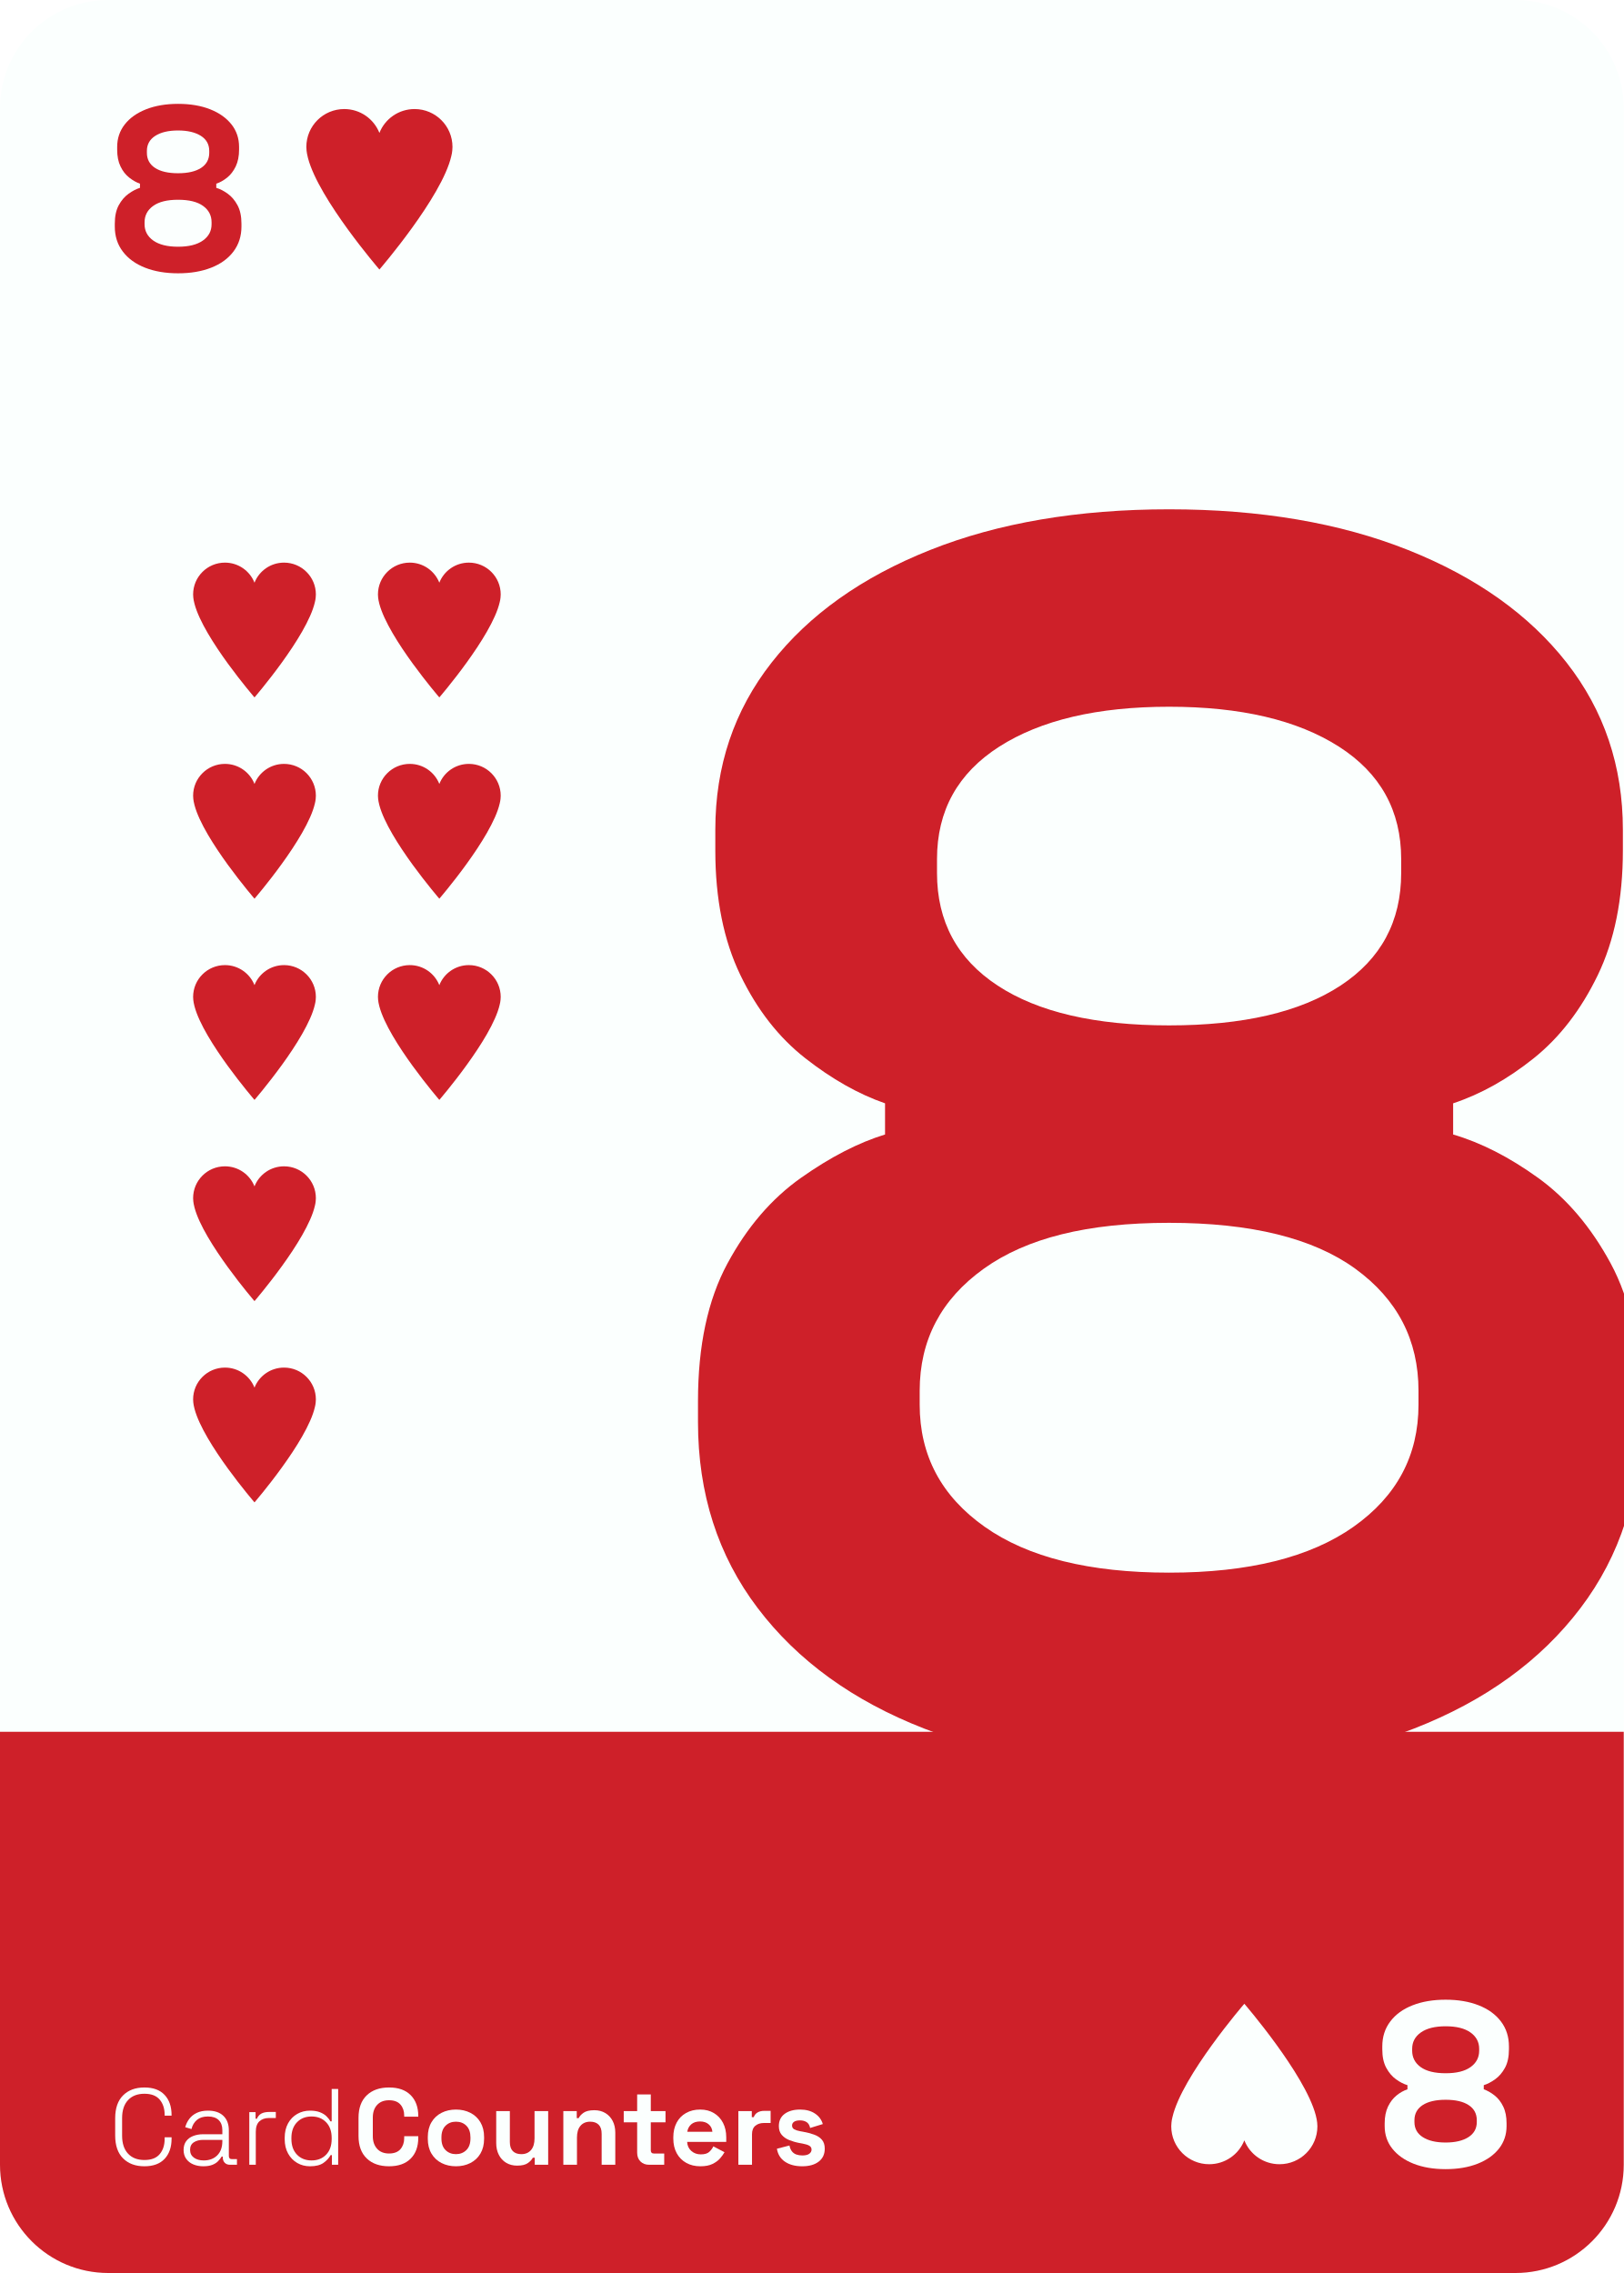
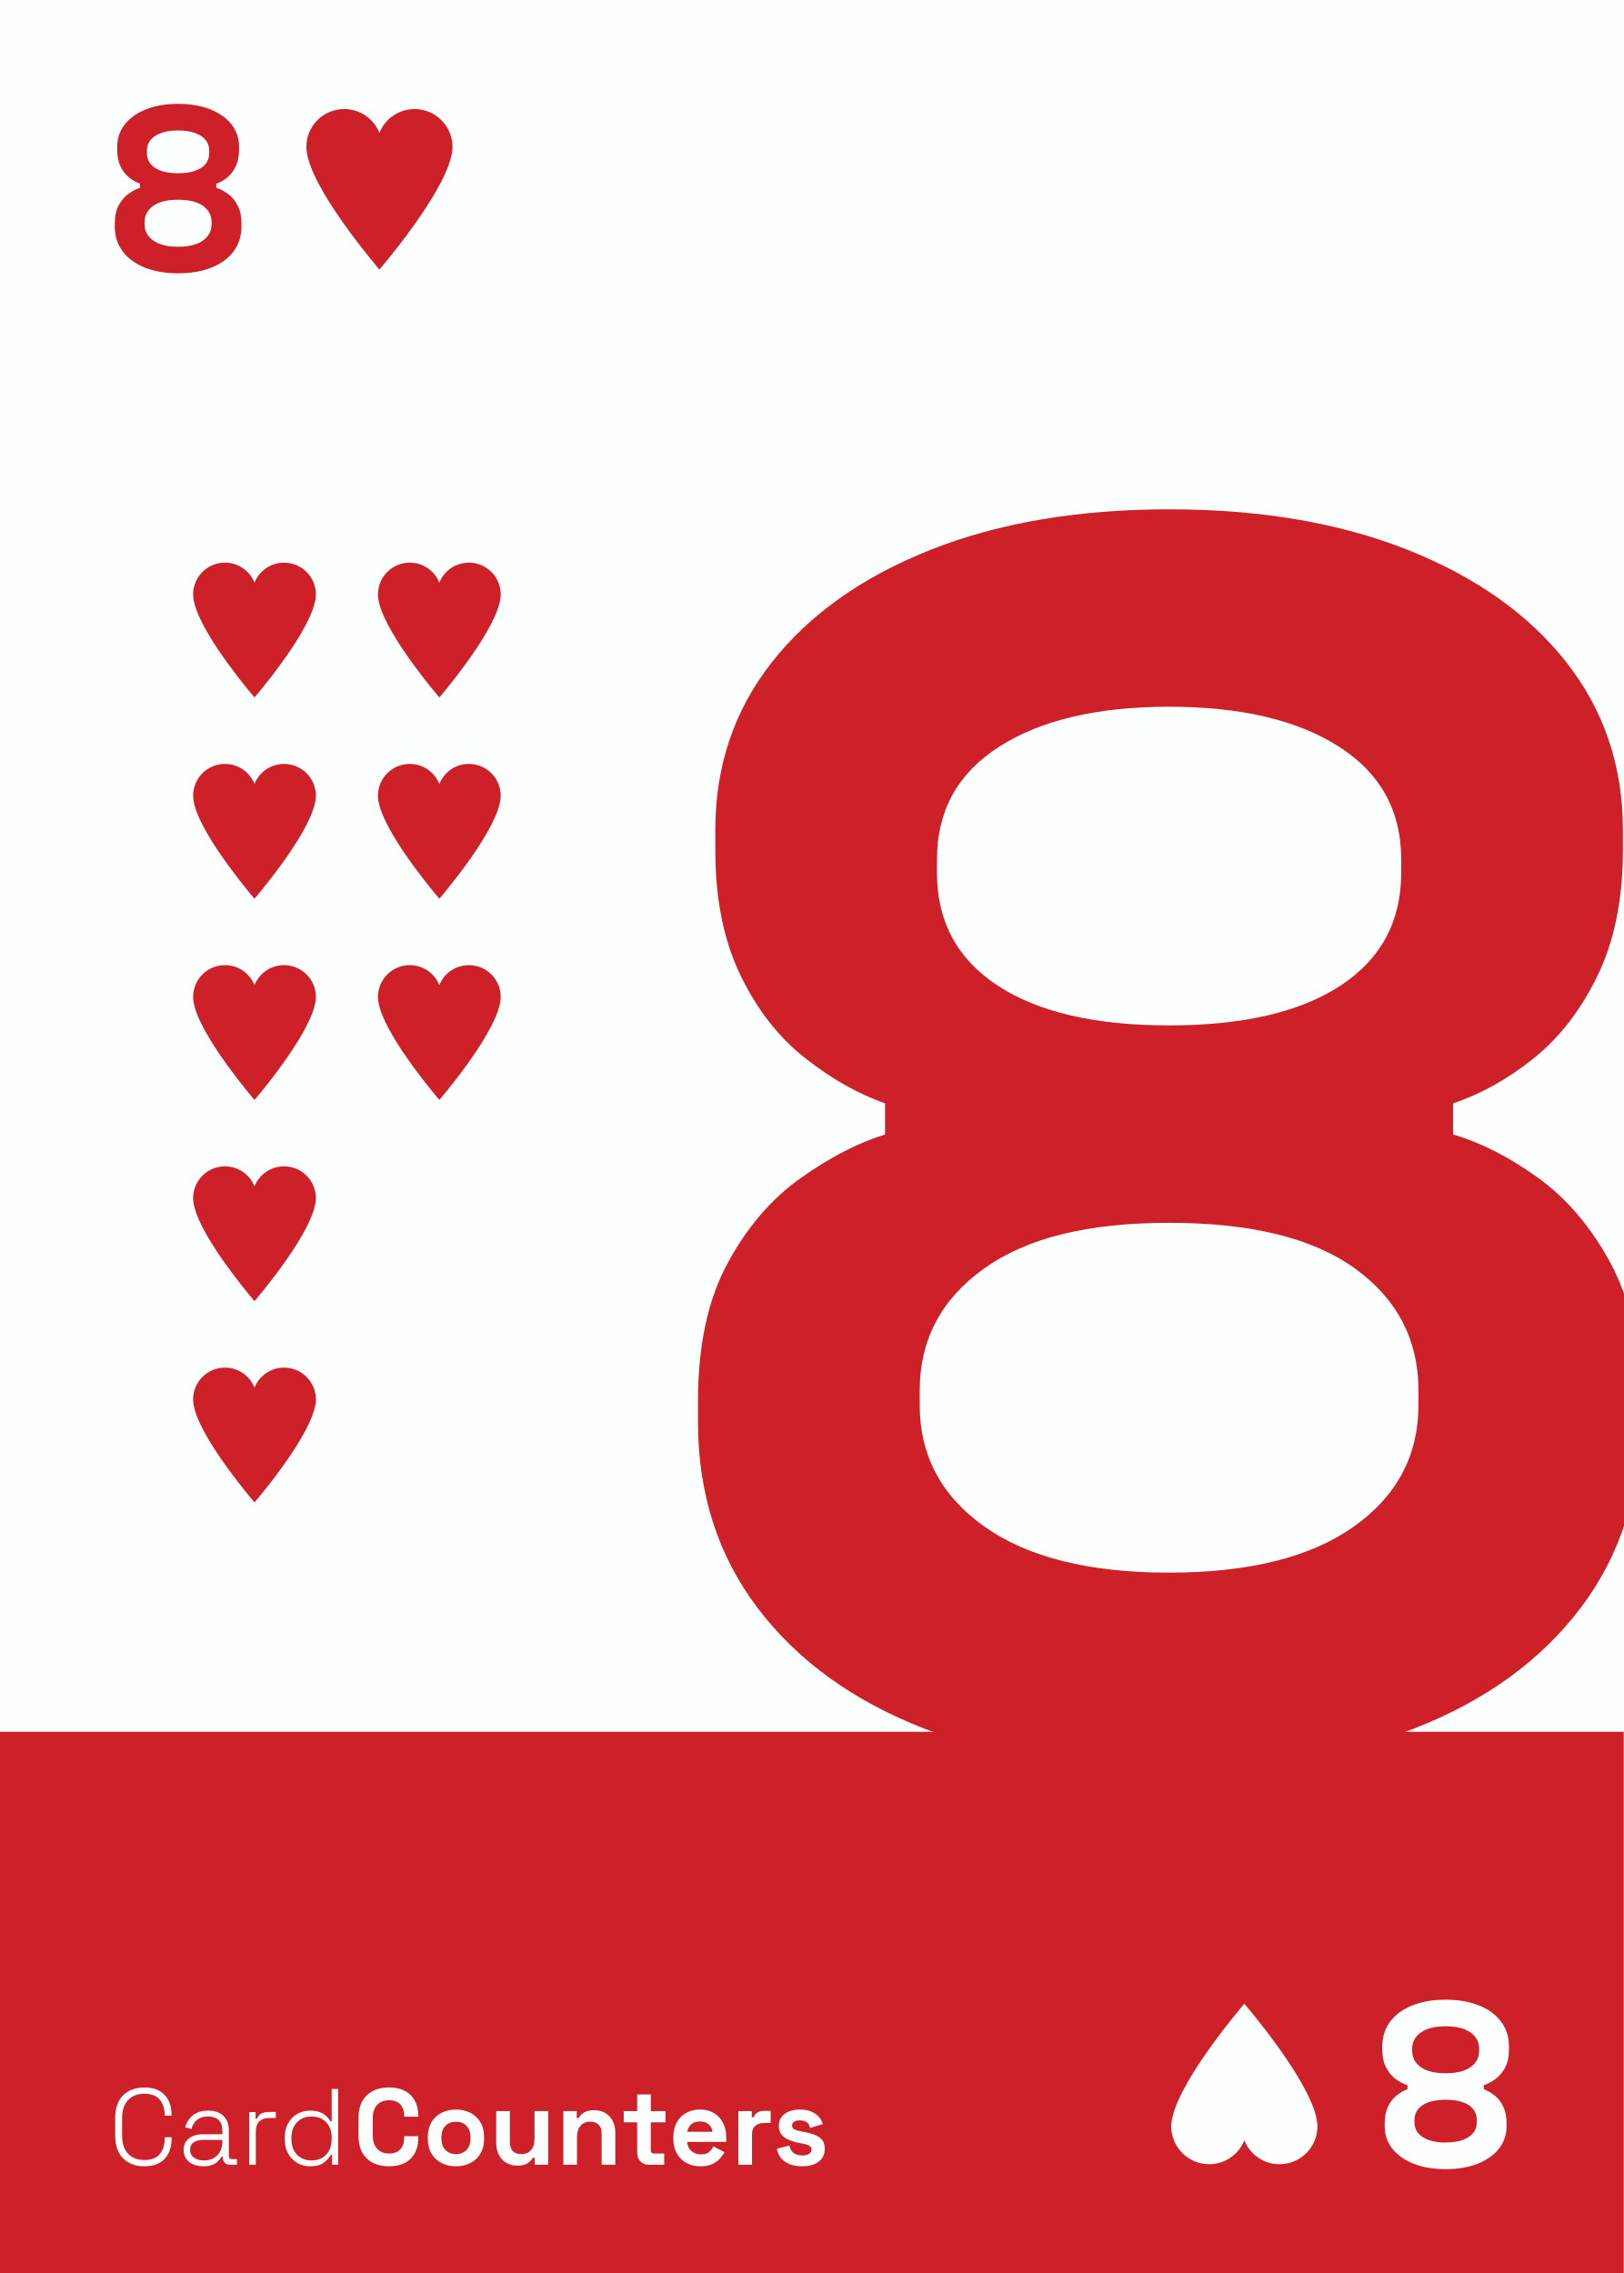
- <svg xmlns="http://www.w3.org/2000/svg" xmlns:xlink="http://www.w3.org/1999/xlink" id="Layer_1" data-name="Layer 1" viewBox="0 0 300 420">
+ <svg xmlns="http://www.w3.org/2000/svg" xmlns:xlink="http://www.w3.org/1999/xlink" id="Layer_1" version="1.1" viewBox="0 0 300 420">
  <defs>
    <style>
-       .cls-1 {
+       .st0 {
+         fill: none;
+       }
+ 
+       .st1 {
        fill: #ce2029;
      }

-       .cls-2 {
+       .st2 {
+         clip-path: url(#clippath-1);
+       }
+ 
+       .st3 {
+         clip-path: url(#clippath-3);
+       }
+ 
+       .st4 {
+         clip-path: url(#clippath-4);
+       }
+ 
+       .st5 {
+         clip-path: url(#clippath-2);
+       }
+ 
+       .st6 {
+         clip-path: url(#clippath-7);
+       }
+ 
+       .st7 {
+         clip-path: url(#clippath-6);
+       }
+ 
+       .st8 {
+         clip-path: url(#clippath-8);
+       }
+ 
+       .st9 {
+         clip-path: url(#clippath-5);
+       }
+ 
+       .st10 {
        fill: #fbfffe;
+       }
+ 
+       .st11 {
+         clip-path: url(#clippath);
      }
    </style>
    <symbol id="Hearts" viewBox="0 0 27 29.65">
-       <path class="cls-1" d="M27,7c0,.22-.01.45-.04.68-.03.33-.09.67-.18,1.02-1.72,7.55-13.28,20.95-13.28,20.95,0,0-11.18-12.96-13.19-20.57-.02-.06-.03-.11-.04-.17-.11-.43-.19-.84-.23-1.23-.03-.23-.04-.46-.04-.68C0,3.13,3.13,0,7,0c2.95,0,5.47,1.82,6.5,4.41,1.02-2.59,3.55-4.41,6.5-4.41,3.86,0,7,3.13,7,7Z" />
+       <path class="st1" d="M27,22.65c0-.22-.01-.45-.04-.68-.03-.33-.09-.67-.18-1.02C25.06,13.4,13.5,0,13.5,0,13.5,0,2.32,12.96.31,20.57c-.02.06-.03.11-.04.17-.11.43-.19.84-.23,1.23-.03.23-.04.46-.04.68,0,3.87,3.13,7,7,7,2.95,0,5.47-1.82,6.5-4.41,1.02,2.59,3.55,4.41,6.5,4.41,3.86,0,7-3.13,7-7Z" />
    </symbol>
-     <symbol id="Hearts_Light_" data-name="Hearts (Light)" viewBox="0 0 27 29.65">
-       <path class="cls-2" d="M0,22.65c0-.22.01-.45.04-.68.03-.33.09-.67.18-1.02C1.94,13.4,13.5,0,13.5,0c0,0,11.18,12.96,13.19,20.57.02.06.03.11.04.17.11.43.19.84.23,1.23.03.23.04.46.04.68,0,3.87-3.13,7-7,7-2.95,0-5.47-1.82-6.5-4.41-1.02,2.59-3.55,4.41-6.5,4.41-3.86,0-7-3.13-7-7Z" />
+     <symbol id="Hearts_Light_" viewBox="0 0 27 29.65">
+       <path class="st10" d="M0,7c0,.22,0,.45.04.68.03.33.09.67.18,1.02,1.72,7.55,13.28,20.95,13.28,20.95,0,0,11.18-12.96,13.19-20.57.02-.06.03-.11.04-.17.11-.43.19-.84.23-1.23.03-.23.04-.46.04-.68,0-3.87-3.13-7-7-7-2.95,0-5.47,1.82-6.5,4.41C12.48,1.82,9.95,0,7,0,3.14,0,0,3.13,0,7Z" />
    </symbol>
+     <clipPath id="clippath">
+       <rect class="st0" x="35.68" y="103.96" width="22.68" height="24.91" />
+     </clipPath>
+     <clipPath id="clippath-1">
+       <rect class="st0" x="69.83" y="103.96" width="22.68" height="24.91" />
+     </clipPath>
+     <clipPath id="clippath-2">
+       <rect class="st0" x="35.68" y="141.15" width="22.68" height="24.91" />
+     </clipPath>
+     <clipPath id="clippath-3">
+       <rect class="st0" x="35.68" y="178.33" width="22.68" height="24.91" />
+     </clipPath>
+     <clipPath id="clippath-4">
+       <rect class="st0" x="35.68" y="215.51" width="22.68" height="24.91" />
+     </clipPath>
+     <clipPath id="clippath-5">
+       <rect class="st0" x="35.68" y="252.7" width="22.68" height="24.91" />
+     </clipPath>
+     <clipPath id="clippath-6">
+       <rect class="st0" x="69.83" y="141.15" width="22.68" height="24.91" />
+     </clipPath>
+     <clipPath id="clippath-7">
+       <rect class="st0" x="69.83" y="178.33" width="22.68" height="24.91" />
+     </clipPath>
+     <clipPath id="clippath-8">
+       <rect class="st0" x="56.6" y="20.15" width="27" height="29.65" />
+     </clipPath>
  </defs>
-   <rect class="cls-2" width="300" height="420" rx="20" ry="20" />
-   <path class="cls-1" d="M216,327.07c-17.07,0-32.16-2.56-45.28-7.68-13.12-5.12-23.36-12.53-30.72-22.24-7.36-9.7-11.04-21.17-11.04-34.4v-3.84c0-10.24,1.81-18.72,5.44-25.44,3.62-6.72,8.16-12,13.6-15.84,5.44-3.84,10.61-6.5,15.52-8v-5.76c-4.91-1.7-9.82-4.48-14.72-8.32-4.91-3.84-8.91-8.96-12-15.36-3.09-6.4-4.64-14.08-4.64-23.04v-3.84c0-11.73,3.46-22.03,10.4-30.88,6.93-8.85,16.69-15.79,29.28-20.8,12.58-5.01,27.31-7.52,44.16-7.52s31.57,2.51,44.16,7.52c12.58,5.01,22.34,11.95,29.28,20.8,6.93,8.85,10.4,19.15,10.4,30.88v3.84c0,8.96-1.55,16.64-4.64,23.04-3.1,6.4-7.04,11.52-11.84,15.36-4.8,3.84-9.76,6.62-14.88,8.32v5.76c5.12,1.5,10.35,4.16,15.68,8,5.33,3.84,9.81,9.12,13.44,15.84,3.62,6.72,5.44,15.2,5.44,25.44v3.84c0,13.23-3.68,24.7-11.04,34.4-7.36,9.71-17.6,17.12-30.72,22.24-13.12,5.12-28.21,7.68-45.28,7.68ZM216,290.59c14.72,0,26.08-2.83,34.08-8.48,8-5.65,12-13.17,12-22.56v-2.56c0-9.39-3.9-16.91-11.68-22.56-7.79-5.65-19.25-8.48-34.4-8.48s-26.35,2.83-34.24,8.48c-7.89,5.66-11.84,13.17-11.84,22.56v2.56c0,9.39,4,16.91,12,22.56,8,5.66,19.36,8.48,34.08,8.48ZM216,189.47c13.65,0,24.21-2.45,31.68-7.36,7.46-4.9,11.2-11.84,11.2-20.8v-2.56c0-8.96-3.84-15.89-11.52-20.8-7.68-4.9-18.13-7.36-31.36-7.36s-23.68,2.46-31.36,7.36c-7.68,4.91-11.52,11.84-11.52,20.8v2.56c0,8.96,3.73,15.9,11.2,20.8,7.47,4.91,18.03,7.36,31.68,7.36Z" />
-   <path class="cls-1" d="M0,320h300v80c0,11.04-8.96,20-20,20H20c-11.04,0-20-8.96-20-20v-80h0Z" />
-   <path class="cls-1" d="M32.9,50.5c-2.29,0-4.32-.34-6.08-1.03-1.76-.69-3.14-1.68-4.13-2.99-.99-1.3-1.48-2.84-1.48-4.62v-.52c0-1.38.24-2.52.73-3.42.49-.9,1.1-1.61,1.83-2.13.73-.52,1.43-.88,2.09-1.08v-.77c-.66-.23-1.32-.6-1.98-1.12-.66-.52-1.2-1.2-1.61-2.06-.42-.86-.62-1.89-.62-3.1v-.52c0-1.58.47-2.96,1.4-4.15.93-1.19,2.24-2.12,3.93-2.79,1.69-.67,3.67-1.01,5.93-1.01s4.24.34,5.93,1.01c1.69.67,3,1.61,3.93,2.79s1.4,2.57,1.4,4.15v.52c0,1.2-.21,2.24-.62,3.1-.42.86-.95,1.55-1.59,2.06-.65.52-1.31.89-2,1.12v.77c.69.2,1.39.56,2.11,1.08.72.52,1.32,1.22,1.81,2.13s.73,2.04.73,3.42v.52c0,1.78-.5,3.32-1.48,4.62-.99,1.31-2.36,2.3-4.13,2.99-1.76.69-3.79,1.03-6.08,1.03ZM32.9,45.59c1.98,0,3.5-.38,4.58-1.14,1.08-.76,1.61-1.77,1.61-3.03v-.34c0-1.26-.52-2.27-1.57-3.03-1.05-.76-2.59-1.14-4.62-1.14s-3.54.38-4.6,1.14c-1.06.76-1.59,1.77-1.59,3.03v.34c0,1.26.54,2.27,1.61,3.03,1.08.76,2.6,1.14,4.58,1.14ZM32.9,32.01c1.83,0,3.25-.33,4.26-.99,1-.66,1.5-1.59,1.5-2.79v-.34c0-1.2-.52-2.14-1.55-2.79s-2.44-.99-4.21-.99-3.18.33-4.21.99c-1.03.66-1.55,1.59-1.55,2.79v.34c0,1.2.5,2.14,1.5,2.79,1,.66,2.42.99,4.26.99Z" />
-   <path class="cls-2" d="M267.1,369.5c2.29,0,4.32.34,6.08,1.03,1.76.69,3.14,1.68,4.13,2.99.99,1.3,1.48,2.84,1.48,4.62v.52c0,1.38-.24,2.52-.73,3.42s-1.1,1.61-1.83,2.13c-.73.52-1.43.88-2.09,1.08v.77c.66.23,1.32.6,1.98,1.12.66.52,1.2,1.2,1.61,2.06.42.86.62,1.89.62,3.1v.52c0,1.58-.47,2.96-1.4,4.15s-2.24,2.12-3.93,2.79c-1.69.67-3.67,1.01-5.93,1.01s-4.24-.34-5.93-1.01c-1.69-.67-3-1.61-3.93-2.79s-1.4-2.57-1.4-4.15v-.52c0-1.2.21-2.24.62-3.1.42-.86.95-1.55,1.59-2.06.64-.52,1.31-.89,2-1.12v-.77c-.69-.2-1.39-.56-2.11-1.08-.72-.52-1.32-1.22-1.81-2.13-.49-.9-.73-2.04-.73-3.42v-.52c0-1.78.49-3.32,1.48-4.62.99-1.31,2.36-2.3,4.13-2.99,1.76-.69,3.79-1.03,6.08-1.03ZM267.1,374.41c-1.98,0-3.5.38-4.58,1.14-1.08.76-1.61,1.77-1.61,3.03v.34c0,1.26.52,2.27,1.57,3.03,1.05.76,2.59,1.14,4.62,1.14s3.54-.38,4.6-1.14c1.06-.76,1.59-1.77,1.59-3.03v-.34c0-1.26-.54-2.27-1.61-3.03-1.07-.76-2.6-1.14-4.58-1.14ZM267.1,387.99c-1.83,0-3.25.33-4.26.99-1,.66-1.51,1.59-1.51,2.79v.34c0,1.2.52,2.14,1.55,2.79,1.03.66,2.44.99,4.21.99s3.18-.33,4.21-.99c1.03-.66,1.55-1.59,1.55-2.79v-.34c0-1.2-.5-2.14-1.5-2.79-1-.66-2.42-.99-4.26-.99Z" />
+   <rect class="st10" width="300" height="420" />
+   <path class="st1" d="M216,327.07c-17.07,0-32.16-2.56-45.28-7.68s-23.36-12.53-30.72-22.24c-7.36-9.7-11.04-21.17-11.04-34.4v-3.84c0-10.24,1.81-18.72,5.44-25.44,3.62-6.72,8.16-12,13.6-15.84s10.61-6.5,15.52-8v-5.76c-4.91-1.7-9.82-4.48-14.72-8.32-4.91-3.84-8.91-8.96-12-15.36s-4.64-14.08-4.64-23.04v-3.84c0-11.73,3.46-22.03,10.4-30.88,6.93-8.85,16.69-15.79,29.28-20.8,12.58-5.01,27.31-7.52,44.16-7.52s31.57,2.51,44.16,7.52c12.58,5.01,22.34,11.95,29.28,20.8,6.93,8.85,10.4,19.15,10.4,30.88v3.84c0,8.96-1.55,16.64-4.64,23.04-3.1,6.4-7.04,11.52-11.84,15.36s-9.76,6.62-14.88,8.32v5.76c5.12,1.5,10.35,4.16,15.68,8s9.81,9.12,13.44,15.84c3.62,6.72,5.44,15.2,5.44,25.44v3.84c0,13.23-3.68,24.7-11.04,34.4-7.36,9.71-17.6,17.12-30.72,22.24s-28.21,7.68-45.28,7.68h0ZM216,290.59c14.72,0,26.08-2.83,34.08-8.48,8-5.65,12-13.17,12-22.56v-2.56c0-9.39-3.9-16.91-11.68-22.56-7.79-5.65-19.25-8.48-34.4-8.48s-26.35,2.83-34.24,8.48c-7.89,5.66-11.84,13.17-11.84,22.56v2.56c0,9.39,4,16.91,12,22.56,8,5.66,19.36,8.48,34.08,8.48h0ZM216,189.47c13.65,0,24.21-2.45,31.68-7.36,7.46-4.9,11.2-11.84,11.2-20.8v-2.56c0-8.96-3.84-15.89-11.52-20.8-7.68-4.9-18.13-7.36-31.36-7.36s-23.68,2.46-31.36,7.36c-7.68,4.91-11.52,11.84-11.52,20.8v2.56c0,8.96,3.73,15.9,11.2,20.8,7.47,4.91,18.03,7.36,31.68,7.36Z" />
+   <path class="st1" d="M0,320h300v100H0v-100h0Z" />
+   <path class="st1" d="M32.9,50.5c-2.29,0-4.32-.34-6.08-1.03s-3.14-1.68-4.13-2.99c-.99-1.3-1.48-2.84-1.48-4.62v-.52c0-1.38.24-2.52.73-3.42s1.1-1.61,1.83-2.13,1.43-.88,2.09-1.08v-.77c-.66-.23-1.32-.6-1.98-1.12s-1.2-1.2-1.61-2.06c-.42-.86-.62-1.89-.62-3.1v-.52c0-1.58.47-2.96,1.4-4.15s2.24-2.12,3.93-2.79c1.69-.67,3.67-1.01,5.93-1.01s4.24.34,5.93,1.01,3,1.61,3.93,2.79,1.4,2.57,1.4,4.15v.52c0,1.2-.21,2.24-.62,3.1-.42.86-.95,1.55-1.59,2.06-.65.52-1.31.89-2,1.12v.77c.69.2,1.39.56,2.11,1.08s1.32,1.22,1.81,2.13.73,2.04.73,3.42v.52c0,1.78-.5,3.32-1.48,4.62-.99,1.31-2.36,2.3-4.13,2.99-1.76.69-3.79,1.03-6.08,1.03h-.02ZM32.9,45.59c1.98,0,3.5-.38,4.58-1.14s1.61-1.77,1.61-3.03v-.34c0-1.26-.52-2.27-1.57-3.03s-2.59-1.14-4.62-1.14-3.54.38-4.6,1.14-1.59,1.77-1.59,3.03v.34c0,1.26.54,2.27,1.61,3.03,1.08.76,2.6,1.14,4.58,1.14ZM32.9,32.01c1.83,0,3.25-.33,4.26-.99,1-.66,1.5-1.59,1.5-2.79v-.34c0-1.2-.52-2.14-1.55-2.79s-2.44-.99-4.21-.99-3.18.33-4.21.99c-1.03.66-1.55,1.59-1.55,2.79v.34c0,1.2.5,2.14,1.5,2.79,1,.66,2.42.99,4.26.99Z" />
+   <path class="st10" d="M267.1,369.5c2.29,0,4.32.34,6.08,1.03,1.76.69,3.14,1.68,4.13,2.99.99,1.3,1.48,2.84,1.48,4.62v.52c0,1.38-.24,2.52-.73,3.42s-1.1,1.61-1.83,2.13c-.73.52-1.43.88-2.09,1.08v.77c.66.23,1.32.6,1.98,1.12s1.2,1.2,1.61,2.06c.42.86.62,1.89.62,3.1v.52c0,1.58-.47,2.96-1.4,4.15s-2.24,2.12-3.93,2.79-3.67,1.01-5.93,1.01-4.24-.34-5.93-1.01-3-1.61-3.93-2.79-1.4-2.57-1.4-4.15v-.52c0-1.2.21-2.24.62-3.1.42-.86.95-1.55,1.59-2.06.64-.52,1.31-.89,2-1.12v-.77c-.69-.2-1.39-.56-2.11-1.08-.72-.52-1.32-1.22-1.81-2.13-.49-.9-.73-2.04-.73-3.42v-.52c0-1.78.49-3.32,1.48-4.62.99-1.31,2.36-2.3,4.13-2.99,1.76-.69,3.79-1.03,6.08-1.03h.02ZM267.1,374.41c-1.98,0-3.5.38-4.58,1.14s-1.61,1.77-1.61,3.03v.34c0,1.26.52,2.27,1.57,3.03,1.05.76,2.59,1.14,4.62,1.14s3.54-.38,4.6-1.14,1.59-1.77,1.59-3.03v-.34c0-1.26-.54-2.27-1.61-3.03-1.07-.76-2.6-1.14-4.58-1.14h0ZM267.1,387.99c-1.83,0-3.25.33-4.26.99-1,.66-1.51,1.59-1.51,2.79v.34c0,1.2.52,2.14,1.55,2.79,1.03.66,2.44.99,4.21.99s3.18-.33,4.21-.99,1.55-1.59,1.55-2.79v-.34c0-1.2-.5-2.14-1.5-2.79-1-.66-2.42-.99-4.26-.99h.01Z" />
  <g>
-     <path class="cls-2" d="M26.68,400.28c-1.64,0-2.95-.48-3.93-1.45s-1.47-2.38-1.47-4.25v-3.16c0-1.87.49-3.28,1.47-4.25s2.29-1.45,3.93-1.45,2.87.46,3.73,1.37c.86.91,1.29,2.16,1.29,3.73v.1h-1.28v-.14c0-1.15-.3-2.08-.91-2.81-.61-.73-1.55-1.09-2.83-1.09s-2.3.39-3.03,1.18c-.73.79-1.09,1.89-1.09,3.32v3.24c0,1.43.36,2.53,1.09,3.32.73.79,1.74,1.18,3.03,1.18s2.22-.36,2.83-1.09c.61-.73.91-1.66.91-2.81v-.3h1.28v.26c0,1.57-.43,2.82-1.29,3.73-.86.91-2.1,1.37-3.73,1.37Z" />
-     <path class="cls-2" d="M37.56,400.28c-.68,0-1.3-.12-1.85-.35-.55-.23-.99-.58-1.31-1.03-.32-.45-.48-1-.48-1.64s.16-1.19.48-1.62c.32-.43.75-.75,1.3-.96.55-.21,1.15-.32,1.82-.32h3.56v-.78c0-.79-.23-1.4-.68-1.84-.45-.44-1.11-.66-1.98-.66s-1.53.21-2.03.63-.84.98-1.01,1.69l-1.16-.34c.16-.57.41-1.09.76-1.55.35-.46.81-.83,1.38-1.1s1.26-.41,2.06-.41c1.23,0,2.18.32,2.85.96.67.64,1.01,1.53,1.01,2.68v4.72c0,.4.19.6.56.6h.94v1.04h-1.28c-.41,0-.74-.12-.98-.37-.24-.25-.36-.58-.36-1.01v-.14h-.2c-.17.29-.4.58-.67.86-.27.28-.63.51-1.07.68-.44.17-.99.26-1.66.26ZM37.64,399.2c1.03,0,1.86-.31,2.49-.93.63-.62.95-1.5.95-2.63v-.24h-3.54c-.69,0-1.27.15-1.73.45-.46.3-.69.76-.69,1.39s.24,1.11.71,1.45c.47.34,1.08.51,1.81.51Z" />
-     <path class="cls-2" d="M46.06,400v-9.72h1.16v1.22h.24c.19-.44.46-.76.83-.96.37-.2.88-.3,1.53-.3h1.14v1.12h-1.28c-.73,0-1.32.21-1.76.62-.44.41-.66,1.06-.66,1.94v6.08h-1.2Z" />
-     <path class="cls-2" d="M57.28,400.28c-.87,0-1.65-.2-2.36-.61-.71-.41-1.27-.99-1.69-1.74-.42-.75-.63-1.64-.63-2.67v-.24c0-1.03.21-1.92.62-2.67.41-.75.98-1.33,1.69-1.74.71-.41,1.5-.61,2.37-.61.72,0,1.33.1,1.82.29s.9.44,1.21.74c.31.3.56.62.73.95h.24v-5.98h1.2v14h-1.16v-1.78h-.24c-.28.53-.72,1.01-1.31,1.43-.59.42-1.42.63-2.49.63ZM57.56,399.2c1.11,0,2-.35,2.69-1.06.69-.71,1.03-1.68,1.03-2.92v-.16c0-1.24-.34-2.21-1.03-2.92-.69-.71-1.58-1.06-2.69-1.06s-1.99.35-2.68,1.06c-.69.71-1.04,1.68-1.04,2.92v.16c0,1.24.35,2.21,1.04,2.92.69.71,1.59,1.06,2.68,1.06Z" />
-     <path class="cls-2" d="M71.88,400.28c-1.73,0-3.11-.48-4.12-1.45-1.01-.97-1.52-2.35-1.52-4.15v-3.36c0-1.8.51-3.18,1.52-4.15,1.01-.97,2.39-1.45,4.12-1.45s3.05.47,3.99,1.41c.94.94,1.41,2.23,1.41,3.87v.12h-2.6v-.2c0-.83-.23-1.51-.69-2.04s-1.16-.8-2.11-.8-1.67.29-2.2.86-.8,1.35-.8,2.34v3.44c0,.97.27,1.75.8,2.33s1.27.87,2.2.87,1.65-.27,2.11-.81.69-1.22.69-2.03v-.36h2.6v.28c0,1.64-.47,2.93-1.41,3.87-.94.94-2.27,1.41-3.99,1.41Z" />
-     <path class="cls-2" d="M84.24,400.28c-.99,0-1.87-.2-2.66-.6-.79-.4-1.41-.98-1.86-1.74-.45-.76-.68-1.67-.68-2.74v-.32c0-1.07.23-1.98.68-2.74.45-.76,1.07-1.34,1.86-1.74.79-.4,1.67-.6,2.66-.6s1.87.2,2.66.6c.79.4,1.41.98,1.86,1.74.45.76.68,1.67.68,2.74v.32c0,1.07-.23,1.98-.68,2.74-.45.76-1.07,1.34-1.86,1.74-.79.4-1.67.6-2.66.6ZM84.24,398.04c.77,0,1.41-.25,1.92-.75.51-.5.76-1.22.76-2.15v-.2c0-.93-.25-1.65-.75-2.15s-1.14-.75-1.93-.75-1.41.25-1.92.75c-.51.5-.76,1.22-.76,2.15v.2c0,.93.25,1.65.76,2.15.51.5,1.15.75,1.92.75Z" />
-     <path class="cls-2" d="M95.54,400.16c-.77,0-1.45-.18-2.03-.53-.58-.35-1.03-.84-1.35-1.47-.32-.63-.48-1.35-.48-2.16v-5.92h2.52v5.72c0,.75.18,1.31.55,1.68.37.37.89.56,1.57.56.77,0,1.37-.26,1.8-.77.43-.51.64-1.23.64-2.15v-5.04h2.52v9.92h-2.48v-1.3h-.36c-.16.33-.46.66-.9.98-.44.32-1.11.48-2,.48Z" />
-     <path class="cls-2" d="M104.08,400v-9.92h2.48v1.3h.36c.16-.35.46-.68.9-.99.44-.31,1.11-.47,2-.47.77,0,1.45.18,2.03.53s1.03.84,1.35,1.46.48,1.34.48,2.17v5.92h-2.52v-5.72c0-.75-.18-1.31-.55-1.68-.37-.37-.89-.56-1.57-.56-.77,0-1.37.26-1.8.77-.43.51-.64,1.23-.64,2.15v5.04h-2.52Z" />
-     <path class="cls-2" d="M119.92,400c-.65,0-1.18-.2-1.59-.61-.41-.41-.61-.95-.61-1.63v-5.6h-2.48v-2.08h2.48v-3.08h2.52v3.08h2.72v2.08h-2.72v5.16c0,.4.19.6.56.6h1.92v2.08h-2.8Z" />
-     <path class="cls-2" d="M129.4,400.28c-.99,0-1.86-.21-2.61-.63-.75-.42-1.34-1.01-1.76-1.78-.42-.77-.63-1.67-.63-2.71v-.24c0-1.04.21-1.94.62-2.71.41-.77.99-1.36,1.74-1.78s1.61-.63,2.6-.63,1.82.22,2.54.65c.72.43,1.28,1.03,1.68,1.8s.6,1.66.6,2.67v.86h-7.22c.03.68.28,1.23.76,1.66.48.43,1.07.64,1.76.64s1.23-.15,1.56-.46c.33-.31.59-.65.76-1.02l2.06,1.08c-.19.35-.46.72-.81,1.13-.35.41-.82.75-1.41,1.04-.59.29-1.33.43-2.24.43ZM126.98,393.9h4.64c-.05-.57-.28-1.03-.69-1.38-.41-.35-.94-.52-1.59-.52s-1.22.17-1.62.52c-.4.35-.65.81-.74,1.38Z" />
-     <path class="cls-2" d="M136.42,400v-9.92h2.48v1.12h.36c.15-.4.39-.69.73-.88.34-.19.74-.28,1.19-.28h1.2v2.24h-1.24c-.64,0-1.17.17-1.58.51-.41.34-.62.86-.62,1.57v5.64h-2.52Z" />
-     <path class="cls-2" d="M148.22,400.28c-1.29,0-2.35-.28-3.18-.84-.83-.56-1.33-1.36-1.5-2.4l2.32-.6c.09.47.25.83.47,1.1.22.27.49.46.82.57.33.11.68.17,1.07.17.59,0,1.02-.1,1.3-.31.28-.21.42-.46.42-.77s-.13-.54-.4-.71-.69-.3-1.28-.41l-.56-.1c-.69-.13-1.33-.32-1.9-.55-.57-.23-1.03-.56-1.38-.97-.35-.41-.52-.95-.52-1.6,0-.99.36-1.74,1.08-2.27.72-.53,1.67-.79,2.84-.79,1.11,0,2.03.25,2.76.74.73.49,1.21,1.14,1.44,1.94l-2.34.72c-.11-.51-.32-.87-.65-1.08-.33-.21-.73-.32-1.21-.32s-.85.08-1.1.25c-.25.17-.38.4-.38.69,0,.32.13.56.4.71.27.15.63.27,1.08.35l.56.1c.75.13,1.42.31,2.03.53.61.22,1.09.53,1.44.94.35.41.53.96.53,1.65,0,1.04-.38,1.84-1.13,2.41-.75.57-1.76.85-3.03.85Z" />
+     <path class="st10" d="M26.68,400.28c-1.64,0-2.95-.48-3.93-1.45s-1.47-2.38-1.47-4.25v-3.16c0-1.87.49-3.28,1.47-4.25s2.29-1.45,3.93-1.45,2.87.46,3.73,1.37,1.29,2.16,1.29,3.73v.1h-1.28v-.14c0-1.15-.3-2.08-.91-2.81s-1.55-1.09-2.83-1.09-2.3.39-3.03,1.18c-.73.79-1.09,1.89-1.09,3.32v3.24c0,1.43.36,2.53,1.09,3.32s1.74,1.18,3.03,1.18,2.22-.36,2.83-1.09.91-1.66.91-2.81v-.3h1.28v.26c0,1.57-.43,2.82-1.29,3.73s-2.1,1.37-3.73,1.37Z" />
+     <path class="st10" d="M37.56,400.28c-.68,0-1.3-.12-1.85-.35s-.99-.58-1.31-1.03-.48-1-.48-1.64.16-1.19.48-1.62.75-.75,1.3-.96,1.15-.32,1.82-.32h3.56v-.78c0-.79-.23-1.4-.68-1.84s-1.11-.66-1.98-.66-1.53.21-2.03.63-.84.98-1.01,1.69l-1.16-.34c.16-.57.41-1.09.76-1.55s.81-.83,1.38-1.1,1.26-.41,2.06-.41c1.23,0,2.18.32,2.85.96.67.64,1.01,1.53,1.01,2.68v4.72c0,.4.19.6.56.6h.94v1.04h-1.28c-.41,0-.74-.12-.98-.37-.24-.25-.36-.58-.36-1.01v-.14h-.2c-.17.29-.4.58-.67.86-.27.28-.63.51-1.07.68-.44.17-.99.26-1.66.26h0ZM37.64,399.2c1.03,0,1.86-.31,2.49-.93s.95-1.5.95-2.63v-.24h-3.54c-.69,0-1.27.15-1.73.45-.46.3-.69.76-.69,1.39s.24,1.11.71,1.45c.47.34,1.08.51,1.81.51h0Z" />
+     <path class="st10" d="M46.06,400v-9.72h1.16v1.22h.24c.19-.44.46-.76.83-.96.37-.2.88-.3,1.53-.3h1.14v1.12h-1.28c-.73,0-1.32.21-1.76.62s-.66,1.06-.66,1.94v6.08h-1.2Z" />
+     <path class="st10" d="M57.28,400.28c-.87,0-1.65-.2-2.36-.61-.71-.41-1.27-.99-1.69-1.74s-.63-1.64-.63-2.67v-.24c0-1.03.21-1.92.62-2.67s.98-1.33,1.69-1.74,1.5-.61,2.37-.61c.72,0,1.33.1,1.82.29s.9.44,1.21.74c.31.3.56.62.73.95h.24v-5.98h1.2v14h-1.16v-1.78h-.24c-.28.53-.72,1.01-1.31,1.43-.59.42-1.42.63-2.49.63h0ZM57.56,399.2c1.11,0,2-.35,2.69-1.06s1.03-1.68,1.03-2.92v-.16c0-1.24-.34-2.21-1.03-2.92-.69-.71-1.58-1.06-2.69-1.06s-1.99.35-2.68,1.06-1.04,1.68-1.04,2.92v.16c0,1.24.35,2.21,1.04,2.92.69.71,1.59,1.06,2.68,1.06Z" />
+     <path class="st10" d="M71.88,400.28c-1.73,0-3.11-.48-4.12-1.45s-1.52-2.35-1.52-4.15v-3.36c0-1.8.51-3.18,1.52-4.15,1.01-.97,2.39-1.45,4.12-1.45s3.05.47,3.99,1.41c.94.94,1.41,2.23,1.41,3.87v.12h-2.6v-.2c0-.83-.23-1.51-.69-2.04s-1.16-.8-2.11-.8-1.67.29-2.2.86-.8,1.35-.8,2.34v3.44c0,.97.27,1.75.8,2.33s1.27.87,2.2.87,1.65-.27,2.11-.81.69-1.22.69-2.03v-.36h2.6v.28c0,1.64-.47,2.93-1.41,3.87s-2.27,1.41-3.99,1.41h0Z" />
+     <path class="st10" d="M84.24,400.28c-.99,0-1.87-.2-2.66-.6s-1.41-.98-1.86-1.74c-.45-.76-.68-1.67-.68-2.74v-.32c0-1.07.23-1.98.68-2.74.45-.76,1.07-1.34,1.86-1.74s1.67-.6,2.66-.6,1.87.2,2.66.6,1.41.98,1.86,1.74c.45.76.68,1.67.68,2.74v.32c0,1.07-.23,1.98-.68,2.74-.45.76-1.07,1.34-1.86,1.74s-1.67.6-2.66.6ZM84.24,398.04c.77,0,1.41-.25,1.92-.75.51-.5.76-1.22.76-2.15v-.2c0-.93-.25-1.65-.75-2.15s-1.14-.75-1.93-.75-1.41.25-1.92.75c-.51.5-.76,1.22-.76,2.15v.2c0,.93.25,1.65.76,2.15s1.15.75,1.92.75Z" />
+     <path class="st10" d="M95.54,400.16c-.77,0-1.45-.18-2.03-.53s-1.03-.84-1.35-1.47-.48-1.35-.48-2.16v-5.92h2.52v5.72c0,.75.18,1.31.55,1.68s.89.56,1.57.56c.77,0,1.37-.26,1.8-.77.43-.51.64-1.23.64-2.15v-5.04h2.52v9.92h-2.48v-1.3h-.36c-.16.33-.46.66-.9.98s-1.11.48-2,.48h0Z" />
+     <path class="st10" d="M104.08,400v-9.92h2.48v1.3h.36c.16-.35.46-.68.9-.99s1.11-.47,2-.47c.77,0,1.45.18,2.03.53s1.03.84,1.35,1.46.48,1.34.48,2.17v5.92h-2.52v-5.72c0-.75-.18-1.31-.55-1.68s-.89-.56-1.57-.56c-.77,0-1.37.26-1.8.77-.43.51-.64,1.23-.64,2.15v5.04h-2.52Z" />
+     <path class="st10" d="M119.92,400c-.65,0-1.18-.2-1.59-.61-.41-.41-.61-.95-.61-1.63v-5.6h-2.48v-2.08h2.48v-3.08h2.52v3.08h2.72v2.08h-2.72v5.16c0,.4.19.6.56.6h1.92v2.08s-2.8,0-2.8,0Z" />
+     <path class="st10" d="M129.4,400.28c-.99,0-1.86-.21-2.61-.63s-1.34-1.01-1.76-1.78c-.42-.77-.63-1.67-.63-2.71v-.24c0-1.04.21-1.94.62-2.71s.99-1.36,1.74-1.78,1.61-.63,2.6-.63,1.82.22,2.54.65c.72.43,1.28,1.03,1.68,1.8s.6,1.66.6,2.67v.86h-7.22c.03.68.28,1.23.76,1.66s1.07.64,1.76.64,1.23-.15,1.56-.46.59-.65.76-1.02l2.06,1.08c-.19.35-.46.72-.81,1.13-.35.41-.82.75-1.41,1.04s-1.33.43-2.24.43h0ZM126.98,393.9h4.64c-.05-.57-.28-1.03-.69-1.38s-.94-.52-1.59-.52-1.22.17-1.62.52c-.4.35-.65.81-.74,1.38Z" />
+     <path class="st10" d="M136.42,400v-9.92h2.48v1.12h.36c.15-.4.39-.69.73-.88s.74-.28,1.19-.28h1.2v2.24h-1.24c-.64,0-1.17.17-1.58.51s-.62.86-.62,1.57v5.64h-2.52,0Z" />
+     <path class="st10" d="M148.22,400.28c-1.29,0-2.35-.28-3.18-.84-.83-.56-1.33-1.36-1.5-2.4l2.32-.6c.09.47.25.83.47,1.1.22.27.49.46.82.57.33.11.68.17,1.07.17.59,0,1.02-.1,1.3-.31s.42-.46.42-.77-.13-.54-.4-.71-.69-.3-1.28-.41l-.56-.1c-.69-.13-1.33-.32-1.9-.55-.57-.23-1.03-.56-1.38-.97s-.52-.95-.52-1.6c0-.99.36-1.74,1.08-2.27s1.67-.79,2.84-.79,2.03.25,2.76.74,1.21,1.14,1.44,1.94l-2.34.72c-.11-.51-.32-.87-.65-1.08-.33-.21-.73-.32-1.21-.32s-.85.08-1.1.25-.38.4-.38.69c0,.32.13.56.4.71.27.15.63.27,1.08.35l.56.1c.75.13,1.42.31,2.03.53s1.09.53,1.44.94.53.96.53,1.65c0,1.04-.38,1.84-1.13,2.41s-1.76.85-3.03.85h0Z" />
  </g>
-   <use width="27" height="29.65" transform="translate(216.4 370.25)" xlink:href="#Hearts_Light_" />
-   <use width="27" height="29.65" transform="translate(35.68 103.96) scale(.84)" xlink:href="#Hearts" />
-   <use width="27" height="29.65" transform="translate(69.83 103.96) scale(.84)" xlink:href="#Hearts" />
-   <use width="27" height="29.65" transform="translate(35.68 141.15) scale(.84)" xlink:href="#Hearts" />
-   <use width="27" height="29.65" transform="translate(35.68 178.33) scale(.84)" xlink:href="#Hearts" />
-   <use width="27" height="29.65" transform="translate(35.68 215.51) scale(.84)" xlink:href="#Hearts" />
-   <use width="27" height="29.65" transform="translate(35.68 252.7) scale(.84)" xlink:href="#Hearts" />
-   <use width="27" height="29.65" transform="translate(69.83 141.15) scale(.84)" xlink:href="#Hearts" />
-   <use width="27" height="29.65" transform="translate(69.83 178.33) scale(.84)" xlink:href="#Hearts" />
-   <use width="27" height="29.65" transform="translate(56.6 20.15)" xlink:href="#Hearts" />
+   <use width="27" height="29.65" transform="translate(216.4 399.9) scale(1 -1)" xlink:href="#Hearts_Light_" />
+   <g class="st11">
+     <use width="27" height="29.65" transform="translate(35.68 128.87) scale(.84 -.84)" xlink:href="#Hearts" />
+   </g>
+   <g class="st2">
+     <use width="27" height="29.65" transform="translate(69.83 128.87) scale(.84 -.84)" xlink:href="#Hearts" />
+   </g>
+   <g class="st5">
+     <use width="27" height="29.65" transform="translate(35.68 166.06) scale(.84 -.84)" xlink:href="#Hearts" />
+   </g>
+   <g class="st3">
+     <use width="27" height="29.65" transform="translate(35.68 203.24) scale(.84 -.84)" xlink:href="#Hearts" />
+   </g>
+   <g class="st4">
+     <use width="27" height="29.65" transform="translate(35.68 240.42) scale(.84 -.84)" xlink:href="#Hearts" />
+   </g>
+   <g class="st9">
+     <use width="27" height="29.65" transform="translate(35.68 277.61) scale(.84 -.84)" xlink:href="#Hearts" />
+   </g>
+   <g class="st7">
+     <use width="27" height="29.65" transform="translate(69.83 166.06) scale(.84 -.84)" xlink:href="#Hearts" />
+   </g>
+   <g class="st6">
+     <use width="27" height="29.65" transform="translate(69.83 203.24) scale(.84 -.84)" xlink:href="#Hearts" />
+   </g>
+   <g class="st8">
+     <use width="27" height="29.65" transform="translate(56.6 49.8) scale(1 -1)" xlink:href="#Hearts" />
+   </g>
</svg>
